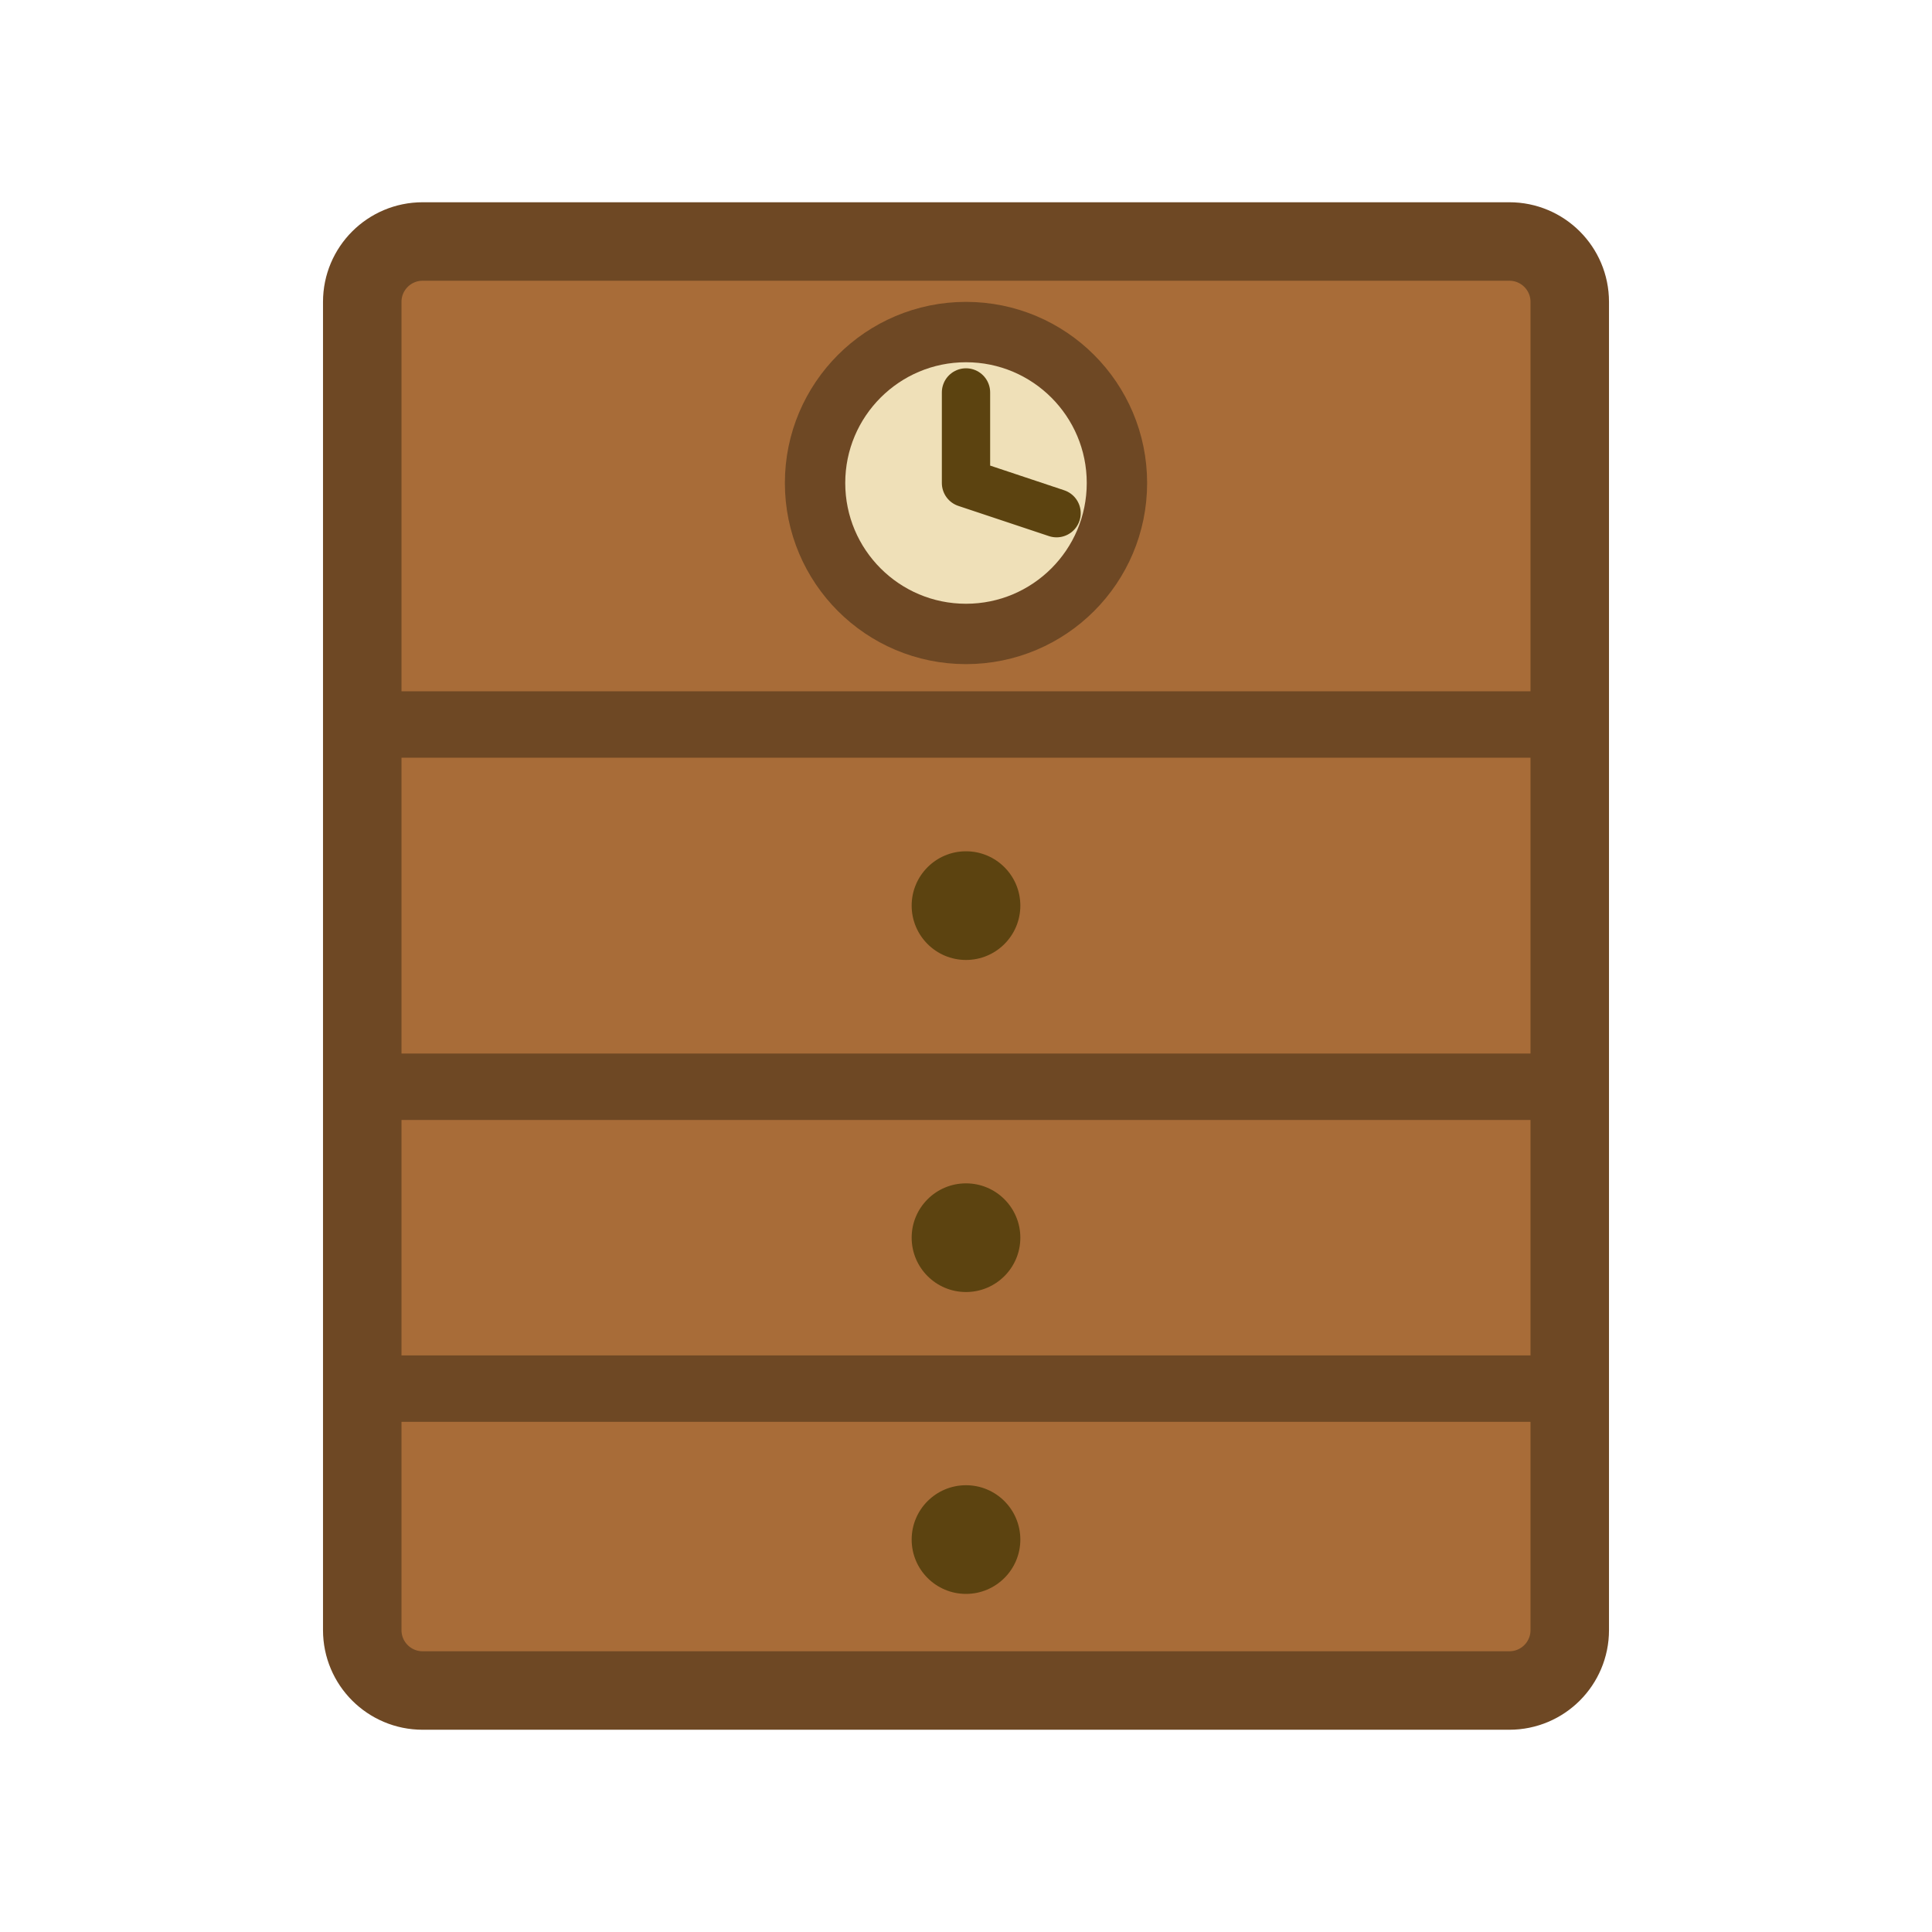
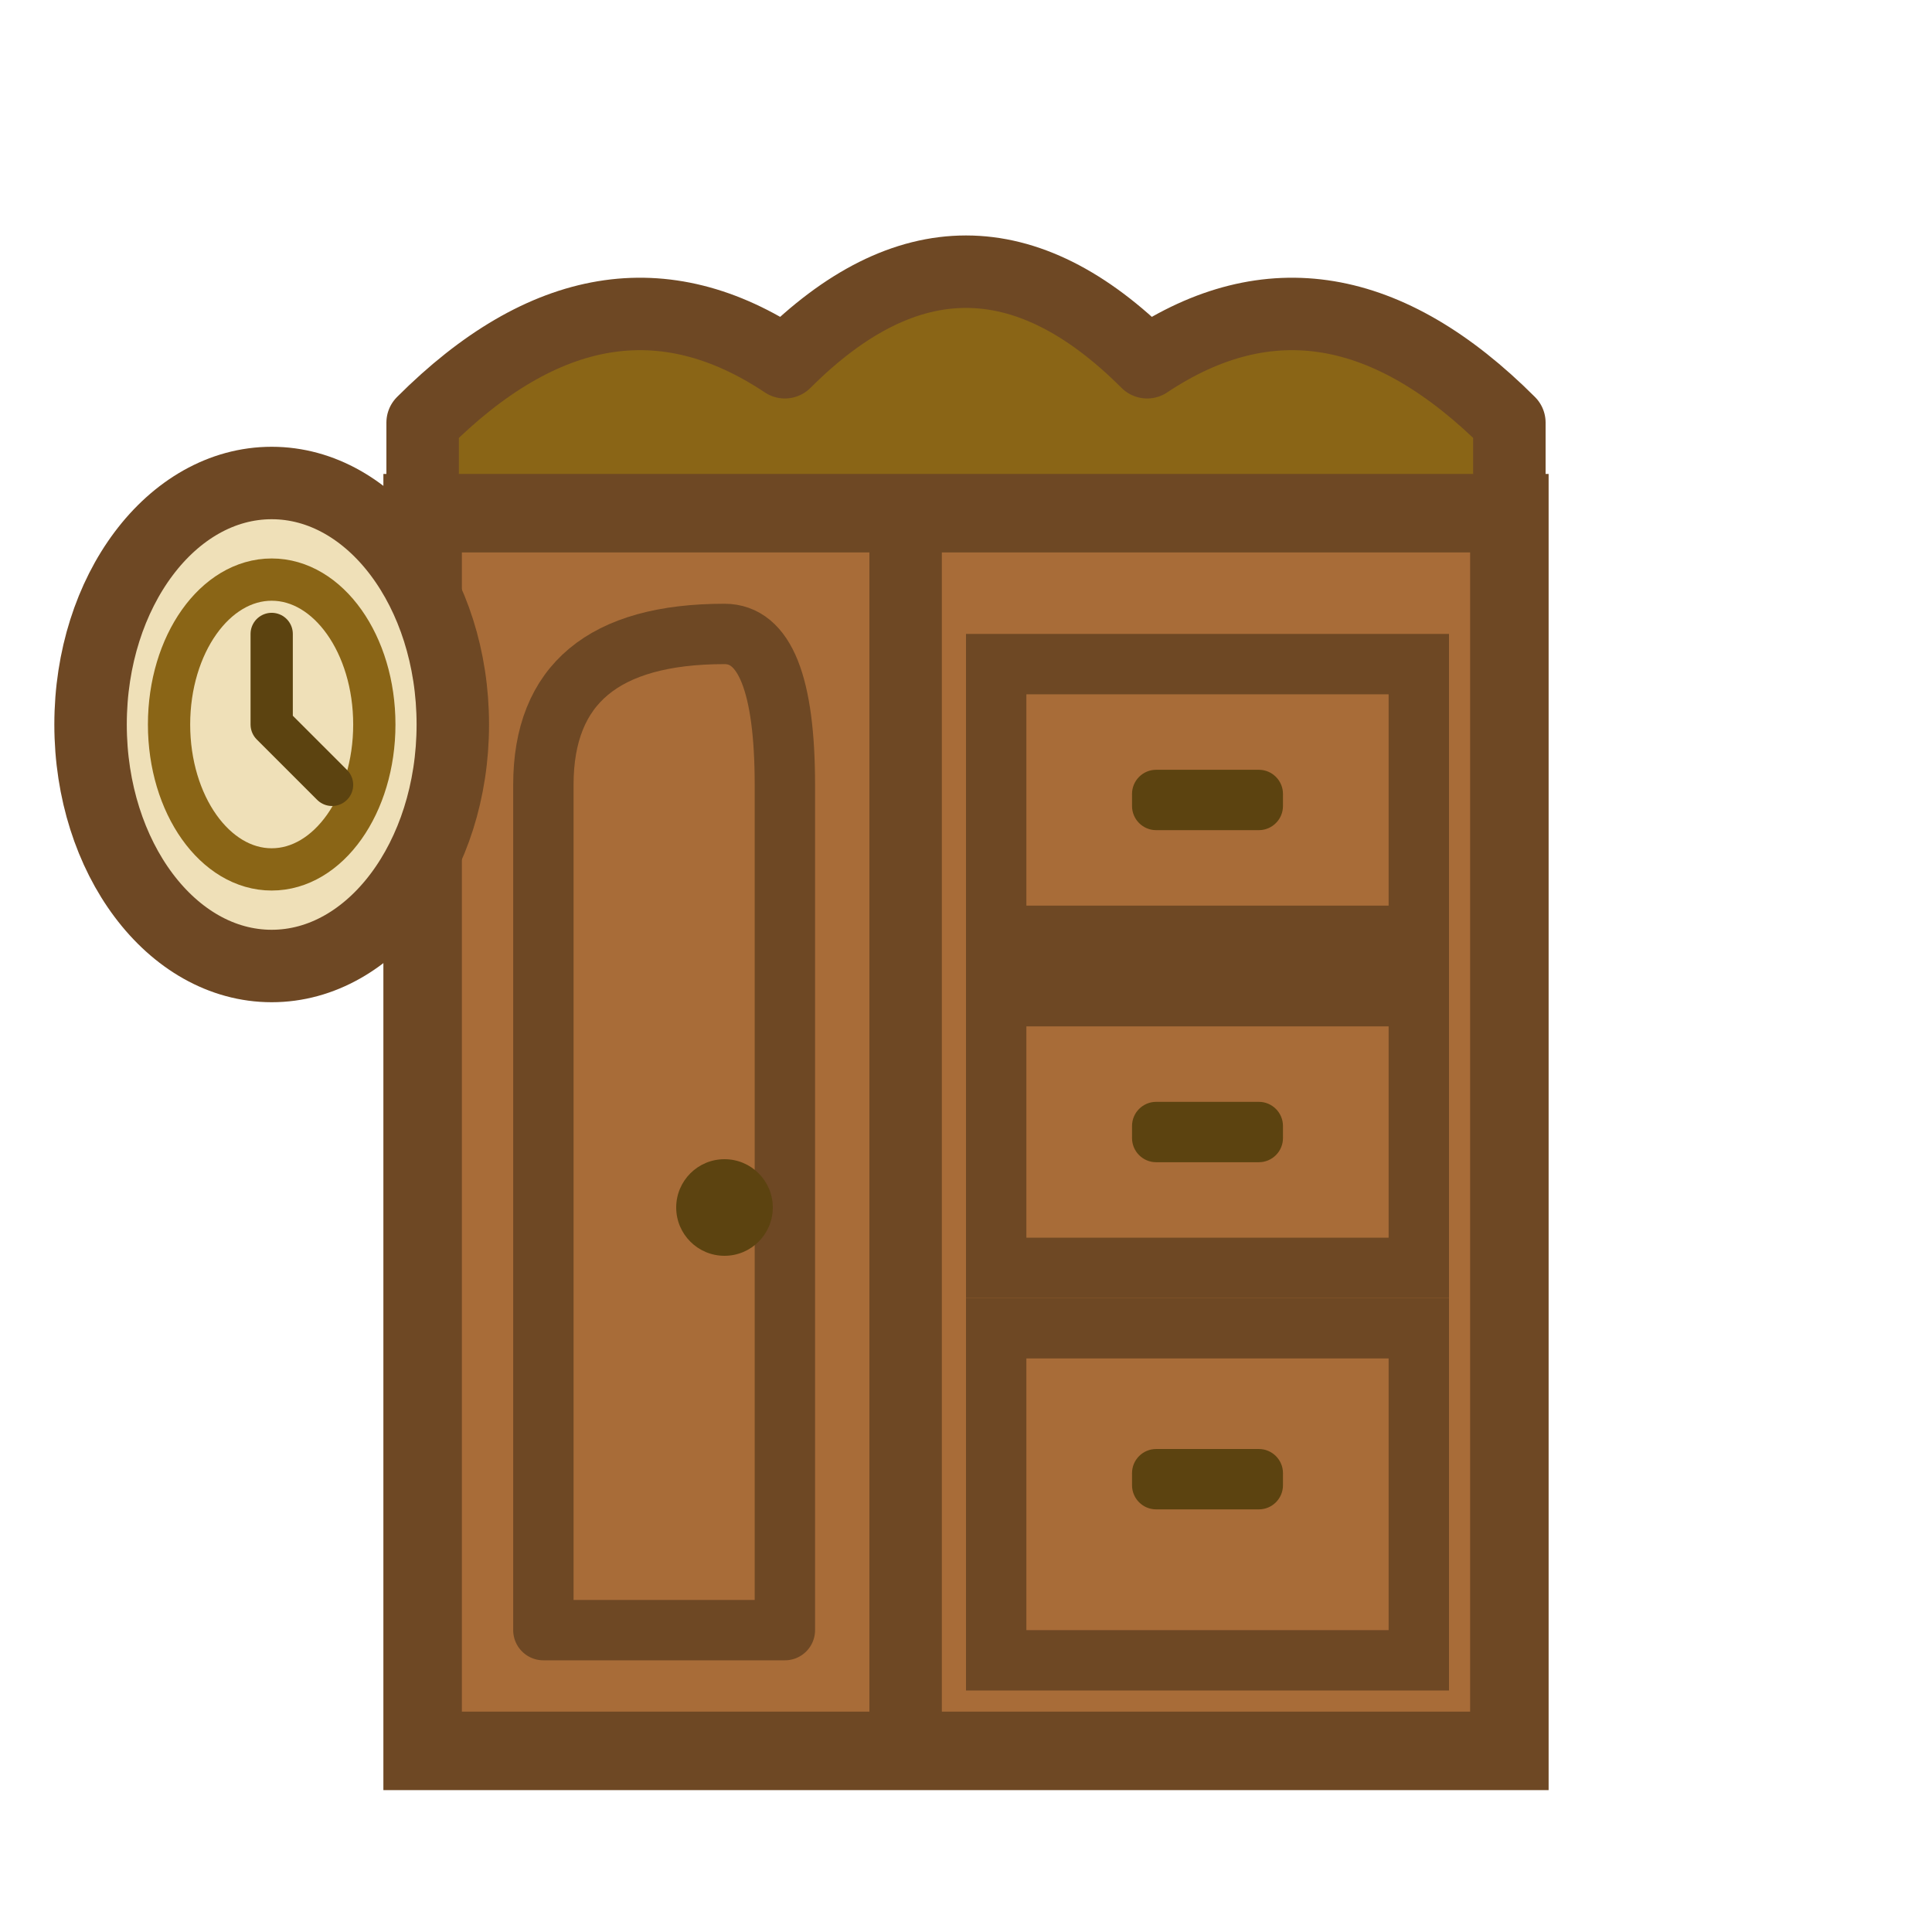
- <svg xmlns="http://www.w3.org/2000/svg" viewBox="0 0 64 64" role="img" aria-label="Szafa z szufladami i zegarem — Baj Pomorski">
-   <rect x="12" y="8" width="40" height="48" rx="2" fill="#a86c38" stroke="#6e4824" stroke-width="2.6" />
-   <line x1="12" y1="24" x2="52" y2="24" stroke="#6e4824" stroke-width="2.2" />
-   <line x1="12" y1="36" x2="52" y2="36" stroke="#6e4824" stroke-width="2.2" />
-   <line x1="12" y1="46" x2="52" y2="46" stroke="#6e4824" stroke-width="2.2" />
-   <circle cx="32" cy="30" r="1.8" fill="#5c4310" />
-   <circle cx="32" cy="41" r="1.8" fill="#5c4310" />
-   <circle cx="32" cy="51" r="1.8" fill="#5c4310" />
-   <circle cx="32" cy="16" r="5" fill="#efe0b8" stroke="#6e4824" stroke-width="2" />
-   <path d="M32 16 L32 13 M32 16 L35 17" fill="none" stroke="#5c4310" stroke-width="1.6" stroke-linecap="round" />
+ <svg xmlns="http://www.w3.org/2000/svg" viewBox="0 0 64 64" role="img" aria-label="Fasada-szafa z szufladami i owalnym zegarem — Baj Pomorski">
+   <path d="M14 14 Q20 8 26 12 Q32 6 38 12 Q44 8 50 14 L50 17 L14 17 Z" fill="#8a6516" stroke="#6e4824" stroke-width="2.4" stroke-linejoin="round" />
+   <rect x="14" y="17" width="36" height="41" fill="#a86c38" stroke="#6e4824" stroke-width="2.6" />
+   <line x1="30" y1="17" x2="30" y2="58" stroke="#6e4824" stroke-width="2.4" />
+   <path d="M18 54 L18 26 Q18 21 24 21 Q26 21 26 26 L26 54 Z" fill="none" stroke="#6e4824" stroke-width="2" stroke-linejoin="round" />
+   <circle cx="24" cy="40" r="1.6" fill="#5c4310" />
+   <g stroke="#6e4824" stroke-width="2" fill="none">
+     <rect x="33" y="22" width="14" height="9" />
+     <rect x="33" y="33" width="14" height="9" />
+     <rect x="33" y="44" width="14" height="11" />
+   </g>
+   <g fill="#5c4310">
+     <rect x="37.5" y="25.5" width="5" height="2" rx="0.8" />
+     <rect x="37.5" y="36.5" width="5" height="2" rx="0.8" />
+     <rect x="37.5" y="48" width="5" height="2" rx="0.8" />
+   </g>
+   <ellipse cx="9" cy="24" rx="6" ry="8" fill="#efe0b8" stroke="#6e4824" stroke-width="2.4" />
+   <ellipse cx="9" cy="24" rx="3.4" ry="4.8" fill="none" stroke="#8a6516" stroke-width="1.4" />
+   <path d="M9 24 L9 21 M9 24 L11 26" fill="none" stroke="#5c4310" stroke-width="1.4" stroke-linecap="round" />
</svg>
